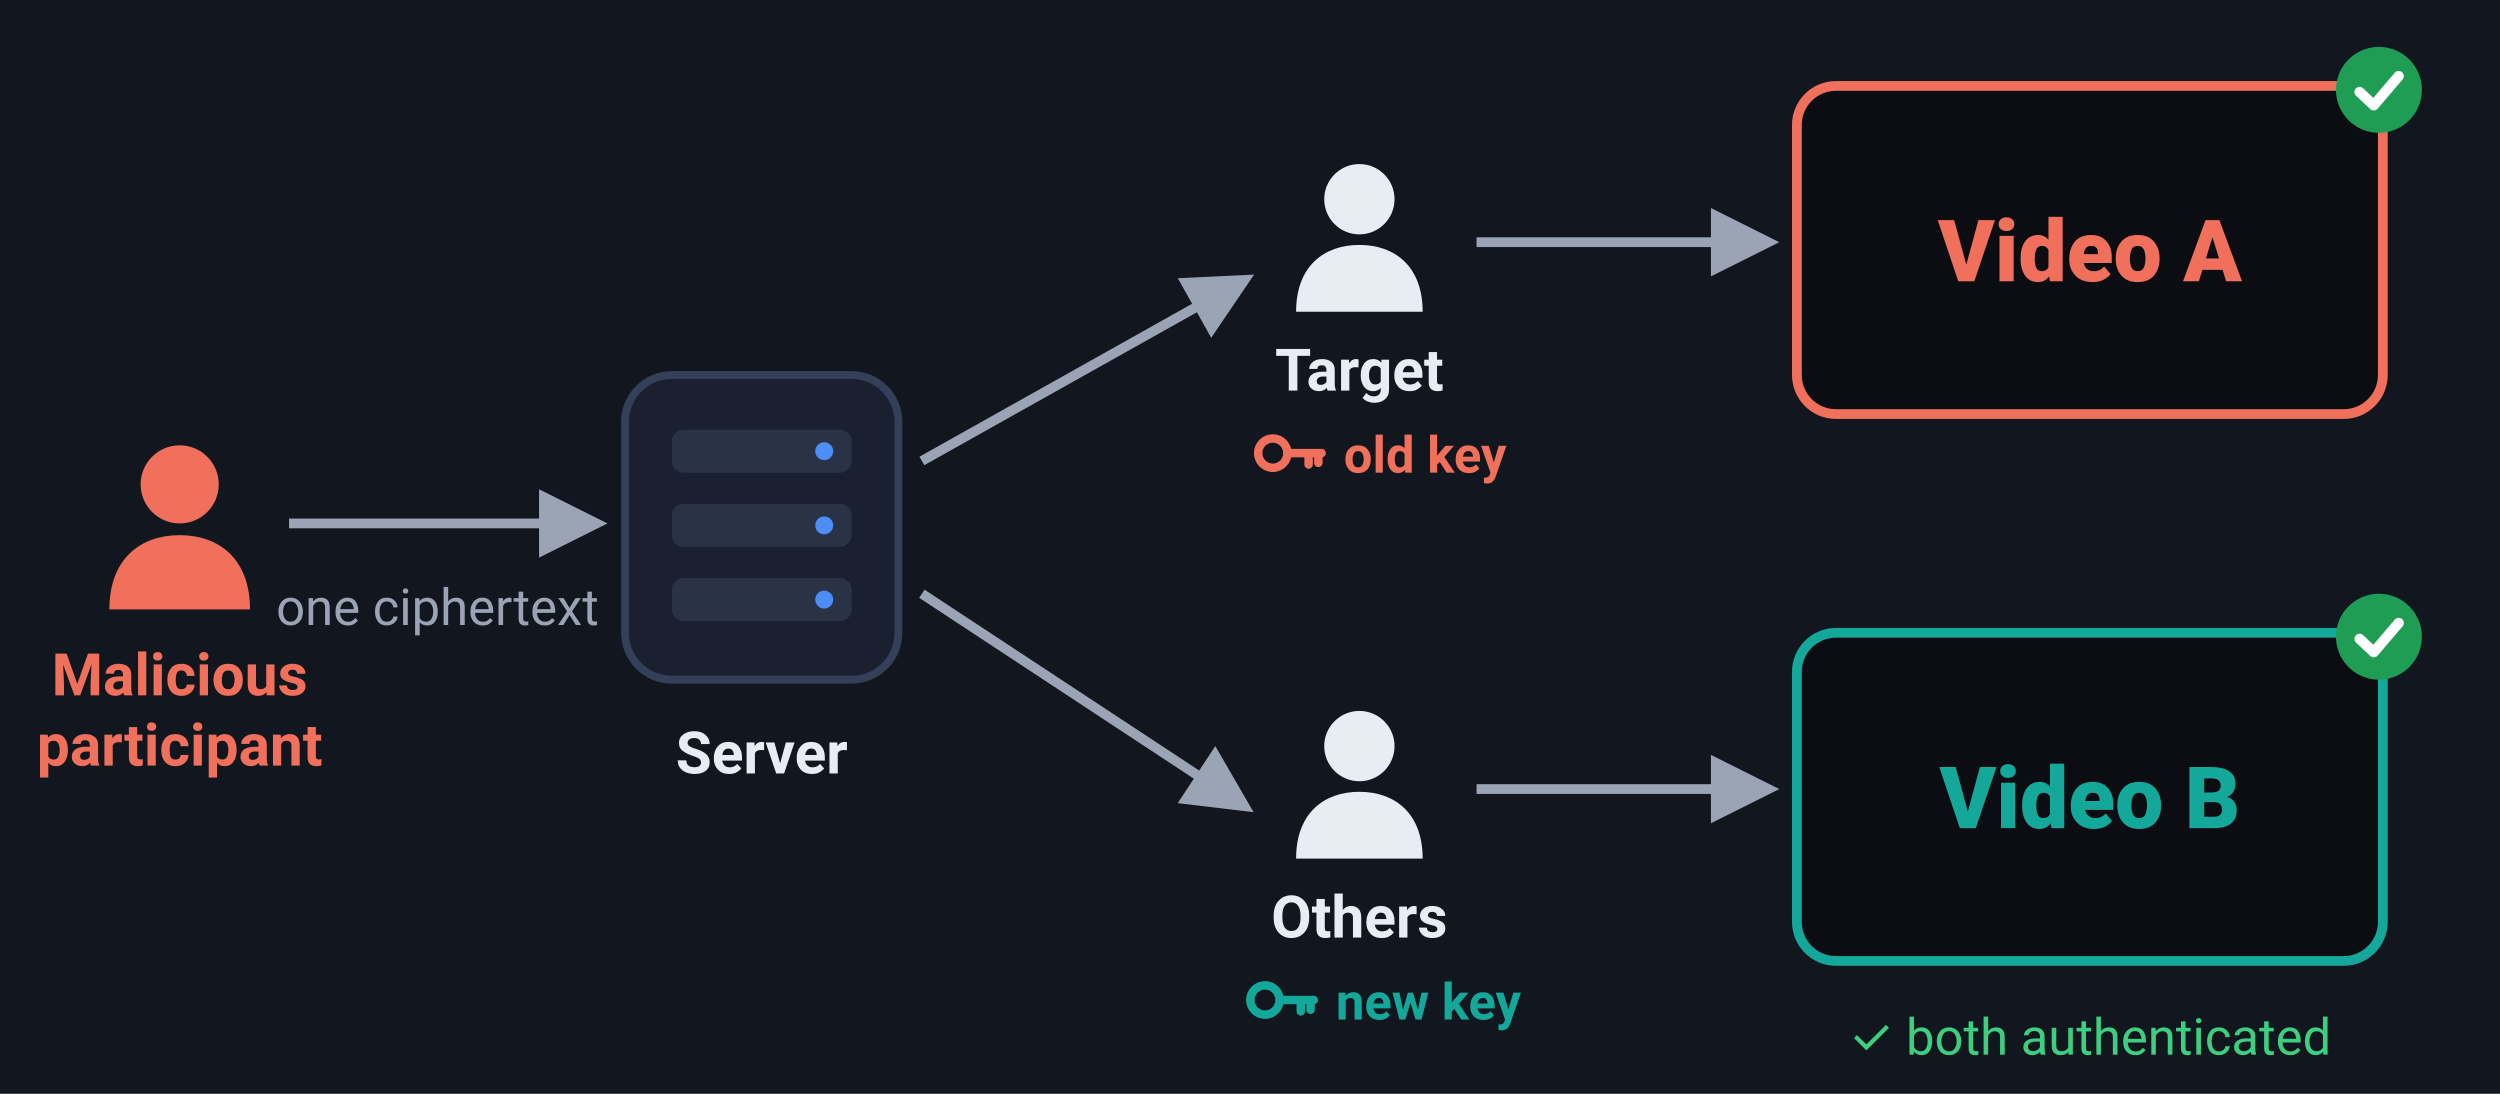
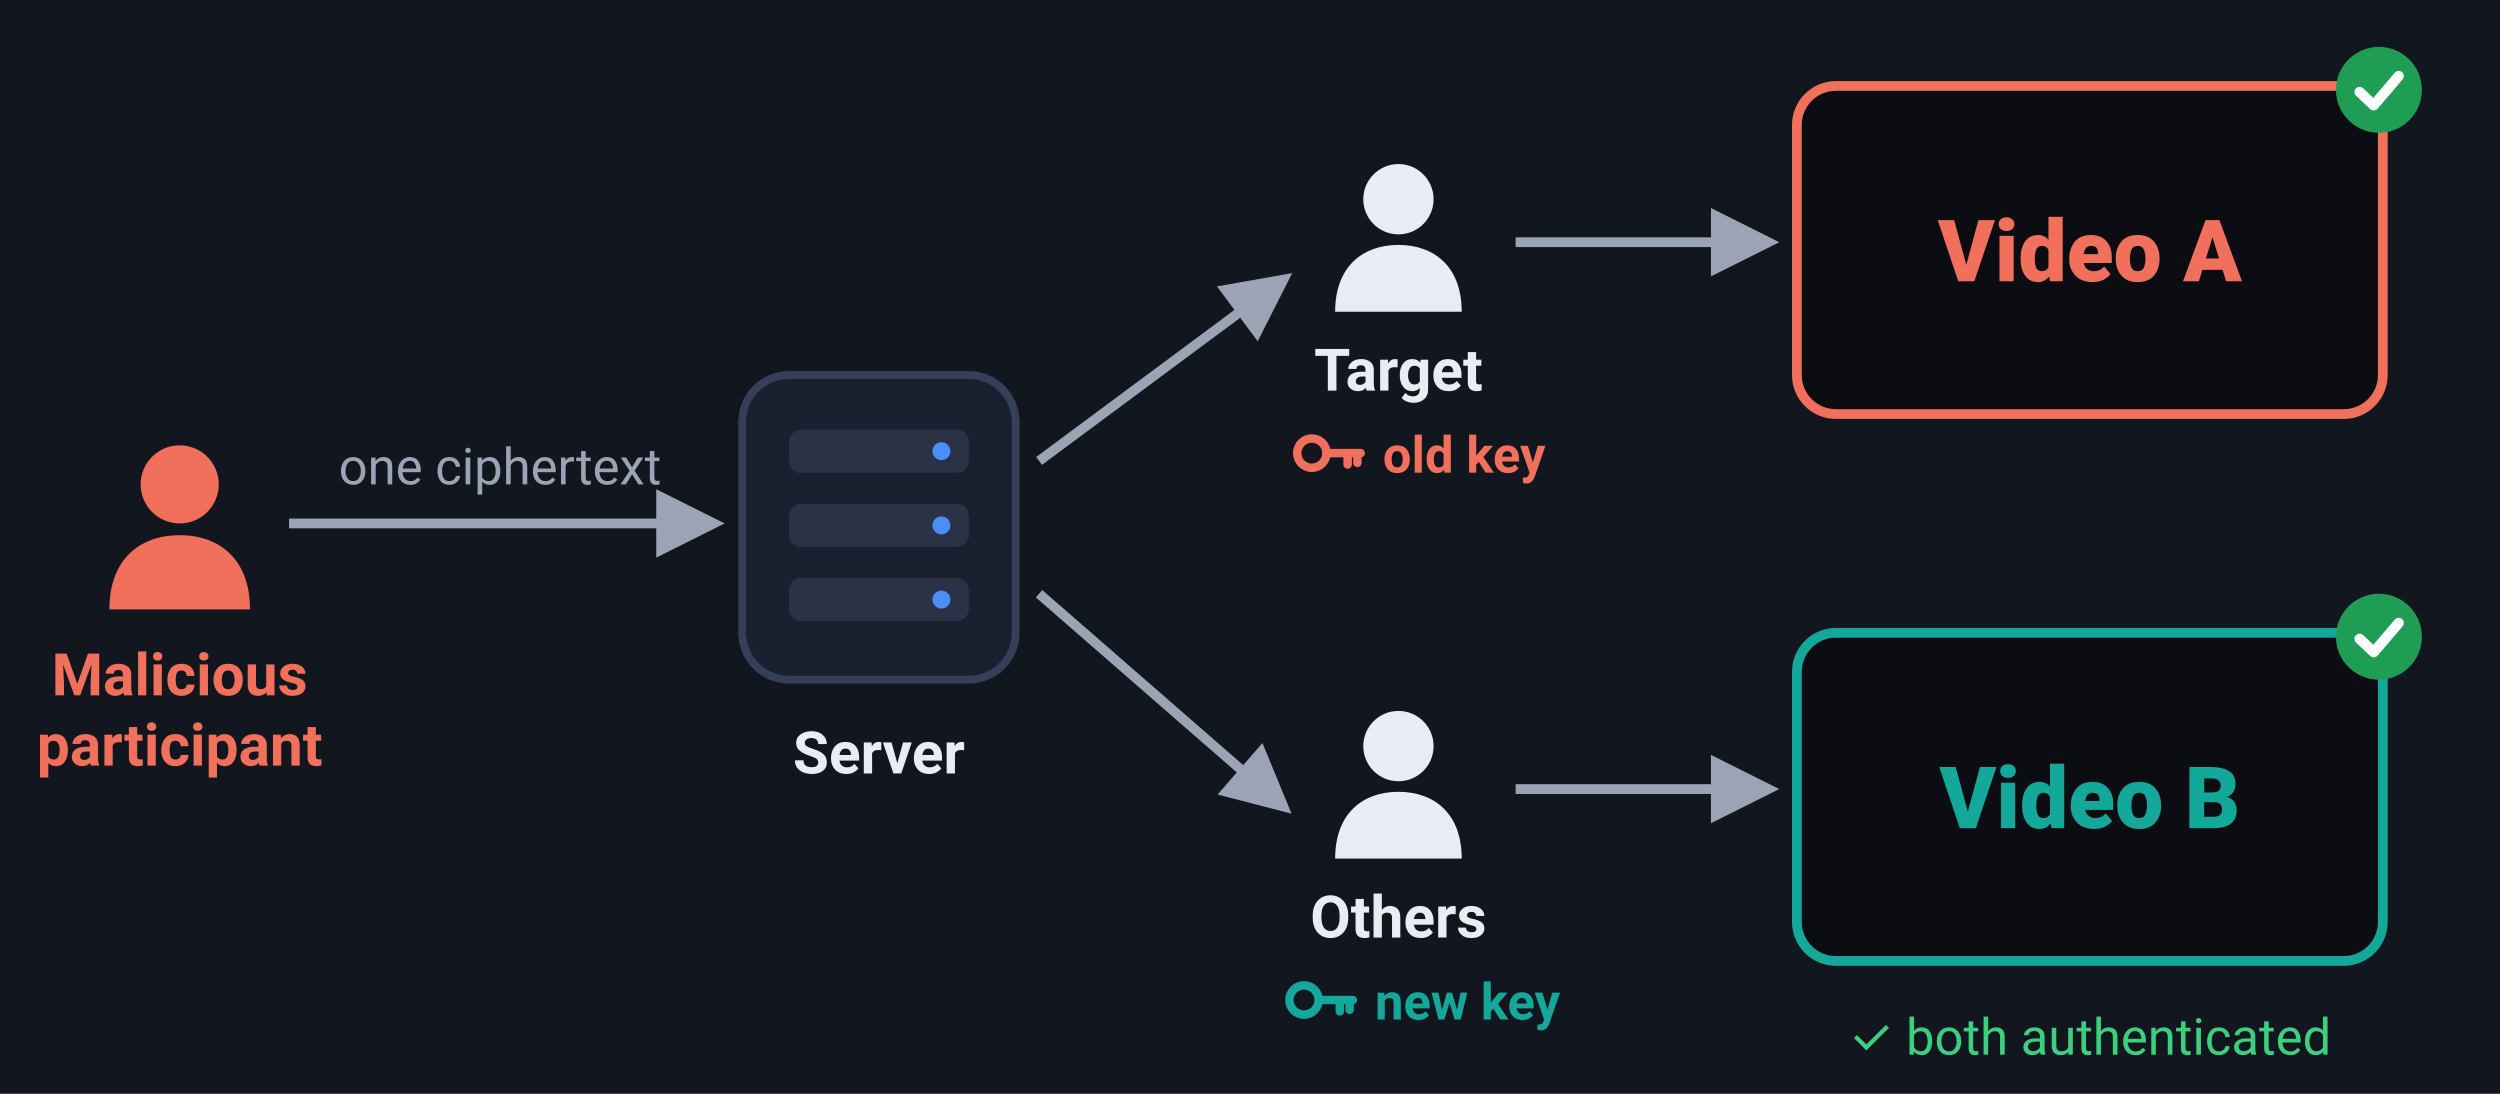
<svg xmlns="http://www.w3.org/2000/svg" viewBox="0 0 640 280" role="img" aria-labelledby="p2-title p2-desc" font-family="system-ui, -apple-system, 'Segoe UI', Roboto, sans-serif">
  <rect id="bg" width="640" height="280" fill="#12161e" />
  <defs>
    <marker id="p2-arrow" viewBox="0 0 10 10" refX="8" refY="5" markerWidth="7" markerHeight="7" orient="auto-start-reverse">
      <path d="M0 0L10 5L0 10z" fill="#9aa4b5" />
    </marker>
    <symbol id="p2-person" viewBox="0 0 40 44">
      <circle cx="20" cy="12" r="10" />
      <path d="M2 44C2 31 10 25 20 25S38 31 38 44Z" />
    </symbol>
    <symbol id="p2-key" viewBox="0 0 24 24">
      <circle cx="7" cy="12" r="4.5" fill="none" stroke="currentColor" stroke-width="2.6" />
      <path d="M11.5 12H22M18 12v3.5M21 12v3" fill="none" stroke="currentColor" stroke-width="2.6" stroke-linecap="round" />
    </symbol>
    <symbol id="p2-check" viewBox="0 0 20 20">
      <circle cx="10" cy="10" r="10" fill="#1f9d55" />
      <path d="M5.5 10.5L8.8 13.6L14.6 6.8" fill="none" stroke="#fff" stroke-width="2.4" stroke-linecap="round" stroke-linejoin="round" />
    </symbol>
  </defs>
  <g transform="translate(26 112)" fill="#F0705C">
    <circle cx="20" cy="12" r="10" />
    <path d="M2 44C2 31 10 25 20 25S38 31 38 44Z" />
  </g>
  <text x="46" y="178" text-anchor="middle" font-size="15" font-weight="600" fill="#F0705C">Malicious</text>
  <text x="46" y="196" text-anchor="middle" font-size="15" font-weight="600" fill="#F0705C">participant</text>
-   <path d="M74 134 H152" stroke="#9aa4b5" stroke-width="2.5" fill="none" marker-end="url(#p2-arrow)" />
-   <text x="112" y="160" text-anchor="middle" font-size="13" fill="#9aa4b5">one ciphertext</text>
-   <g>
+   <path d="M74 134 H182" stroke="#9aa4b5" stroke-width="2.5" fill="none" marker-end="url(#p2-arrow)" />
+   <text x="128" y="124" text-anchor="middle" font-size="13" fill="#9aa4b5">one ciphertext</text>
+   <g transform="translate(30 0)">
    <rect x="160" y="96" width="70" height="78" rx="12" fill="#1a2030" stroke="#34405a" stroke-width="2" />
    <rect x="172" y="110" width="46" height="11" rx="3" fill="#2a3346" />
    <rect x="172" y="129" width="46" height="11" rx="3" fill="#2a3346" />
    <rect x="172" y="148" width="46" height="11" rx="3" fill="#2a3346" />
    <circle cx="211" cy="115.5" r="2.3" fill="#4C8DF6" />
    <circle cx="211" cy="134.5" r="2.3" fill="#4C8DF6" />
    <circle cx="211" cy="153.5" r="2.3" fill="#4C8DF6" />
    <text x="195" y="198" text-anchor="middle" font-size="15" font-weight="600" fill="#e8ecf3">Server</text>
  </g>
-   <path d="M236 118 L318 72" stroke="#9aa4b5" stroke-width="2.5" fill="none" marker-end="url(#p2-arrow)" />
-   <path d="M236 152 L318 206" stroke="#9aa4b5" stroke-width="2.5" fill="none" marker-end="url(#p2-arrow)" />
-   <use href="#p2-person" x="330" y="40" width="36" height="40" fill="#e8ecf3" />
-   <text x="348" y="100" text-anchor="middle" font-size="15" font-weight="600" fill="#e8ecf3">Target</text>
+   <path d="M266 118 L328 72" stroke="#9aa4b5" stroke-width="2.5" fill="none" marker-end="url(#p2-arrow)" />
+   <path d="M266 152 L328 206" stroke="#9aa4b5" stroke-width="2.5" fill="none" marker-end="url(#p2-arrow)" />
+   <use href="#p2-person" x="340" y="40" width="36" height="40" fill="#e8ecf3" />
+   <text x="358" y="100" text-anchor="middle" font-size="15" font-weight="600" fill="#e8ecf3">Target</text>
  <g color="#F0705C">
-     <use href="#p2-key" x="320" y="106" width="20" height="20" />
+     <use href="#p2-key" x="330" y="106" width="20" height="20" />
  </g>
-   <text x="344" y="121" font-size="13" font-weight="600" fill="#F0705C">old key</text>
-   <path d="M378 62 H452" stroke="#9aa4b5" stroke-width="2.5" fill="none" marker-end="url(#p2-arrow)" />
+   <text x="354" y="121" font-size="13" font-weight="600" fill="#F0705C">old key</text>
+   <path d="M388 62 H452" stroke="#9aa4b5" stroke-width="2.5" fill="none" marker-end="url(#p2-arrow)" />
  <rect x="460" y="22" width="150" height="84" rx="10" fill="#0b0d12" stroke="#F0705C" stroke-width="2.5" />
  <text x="535" y="72" text-anchor="middle" font-size="22" font-weight="800" fill="#F0705C">Video A</text>
  <use href="#p2-check" x="598" y="12" width="22" height="22" />
-   <use href="#p2-person" x="330" y="180" width="36" height="40" fill="#e8ecf3" />
-   <text x="348" y="240" text-anchor="middle" font-size="15" font-weight="600" fill="#e8ecf3">Others</text>
+   <use href="#p2-person" x="340" y="180" width="36" height="40" fill="#e8ecf3" />
+   <text x="358" y="240" text-anchor="middle" font-size="15" font-weight="600" fill="#e8ecf3">Others</text>
  <g color="#14A89A">
-     <use href="#p2-key" x="318" y="246" width="20" height="20" />
+     <use href="#p2-key" x="328" y="246" width="20" height="20" />
  </g>
-   <text x="342" y="261" font-size="13" font-weight="600" fill="#14A89A">new key</text>
-   <path d="M378 202 H452" stroke="#9aa4b5" stroke-width="2.5" fill="none" marker-end="url(#p2-arrow)" />
+   <text x="352" y="261" font-size="13" font-weight="600" fill="#14A89A">new key</text>
+   <path d="M388 202 H452" stroke="#9aa4b5" stroke-width="2.5" fill="none" marker-end="url(#p2-arrow)" />
  <rect x="460" y="162" width="150" height="84" rx="10" fill="#0b0d12" stroke="#14A89A" stroke-width="2.5" />
  <text x="535" y="212" text-anchor="middle" font-size="22" font-weight="800" fill="#14A89A">Video B</text>
  <use href="#p2-check" x="598" y="152" width="22" height="22" />
  <text x="535" y="270" text-anchor="middle" font-size="13" fill="#3ccf7f">✓ both authenticated</text>
</svg>
